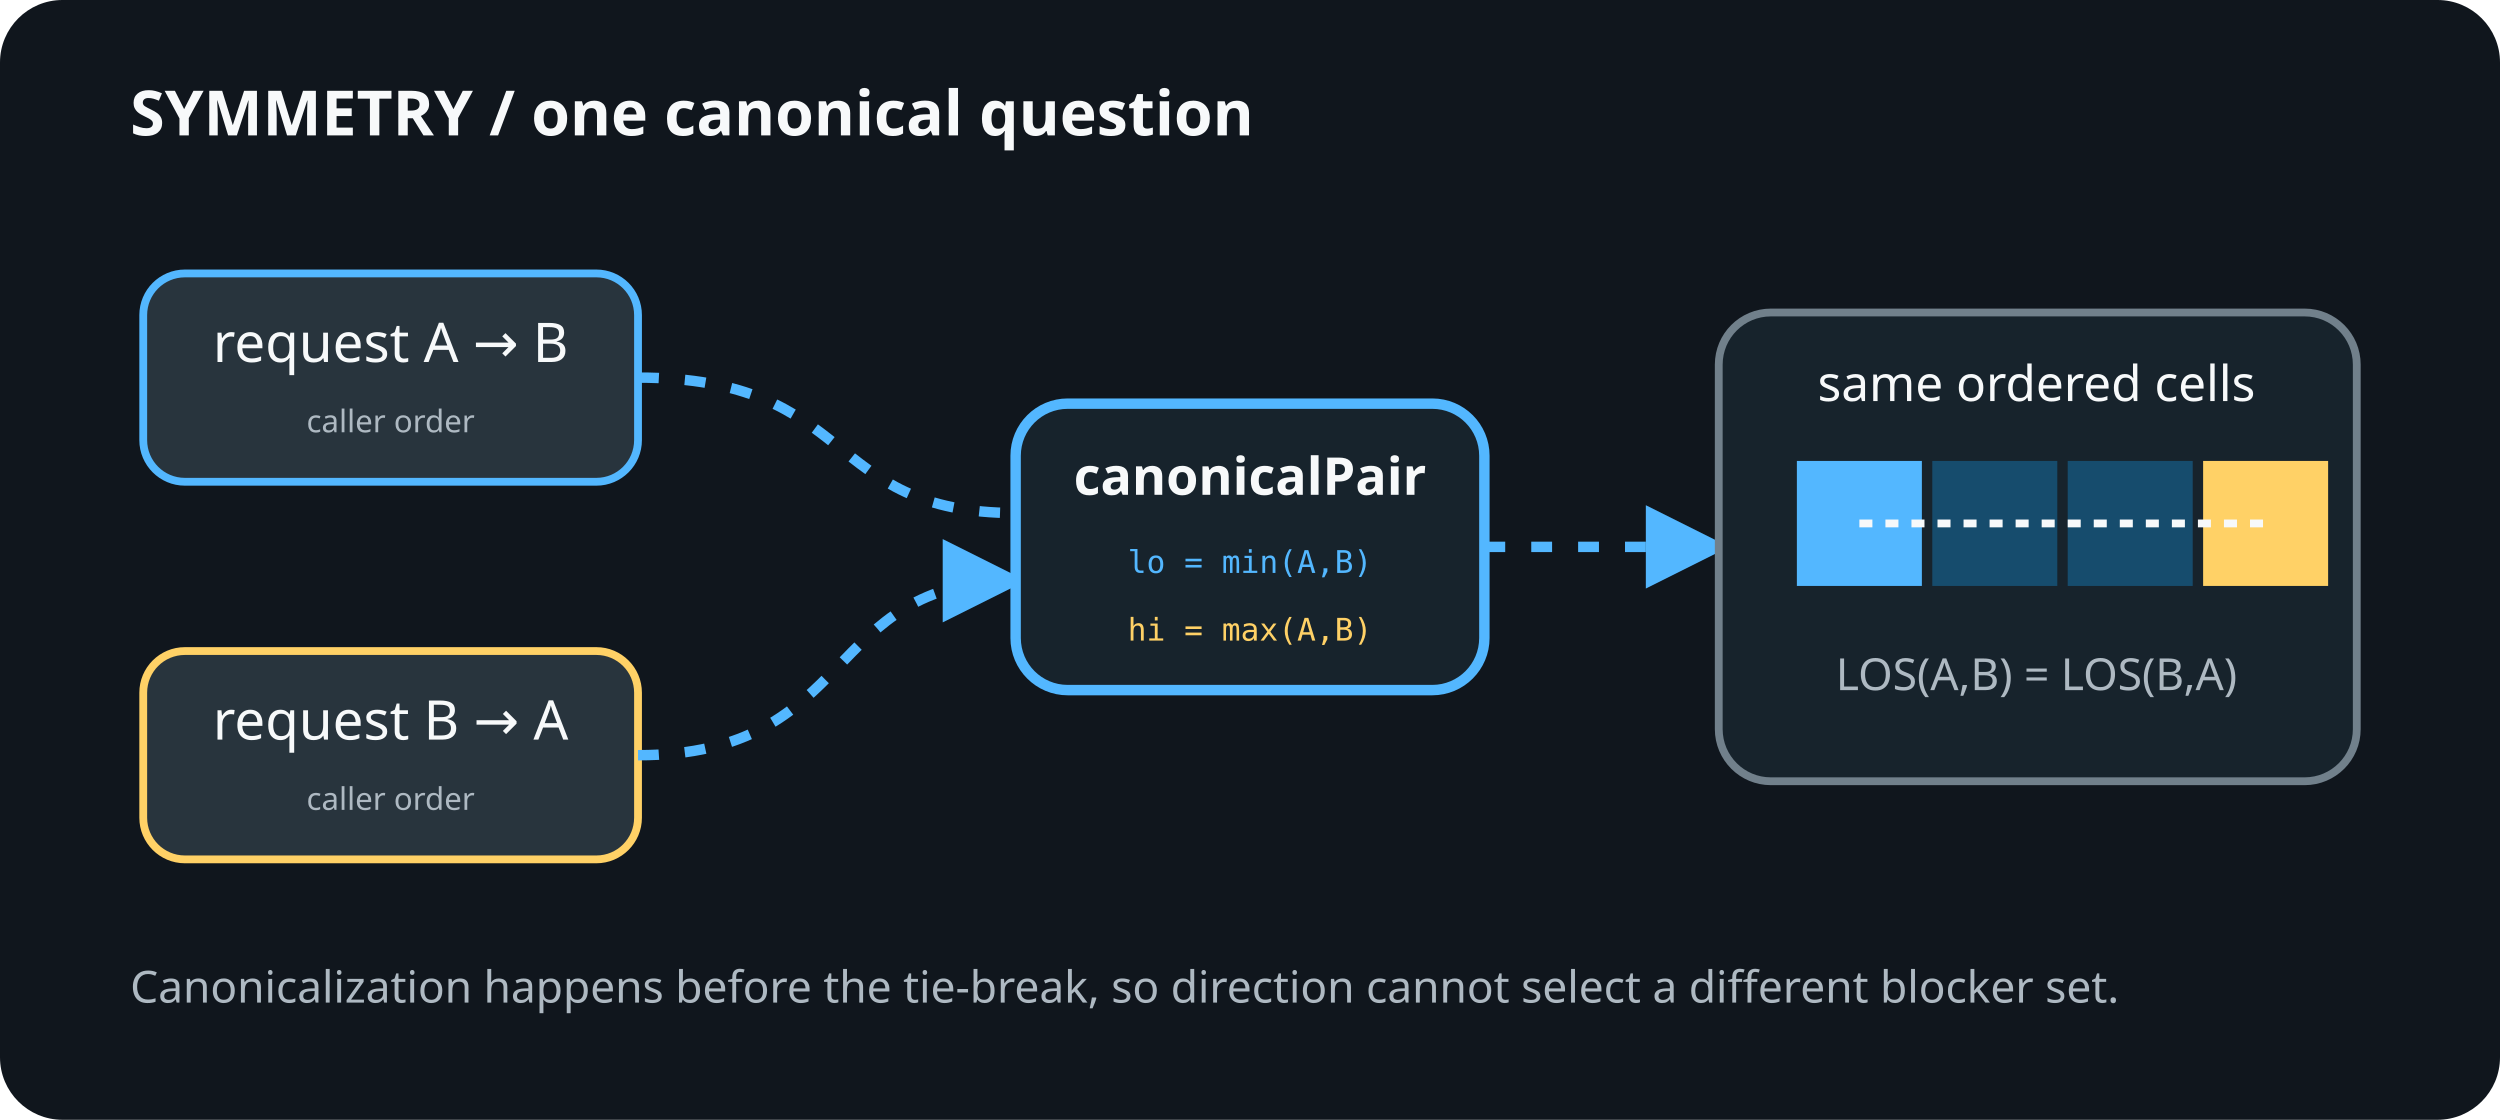
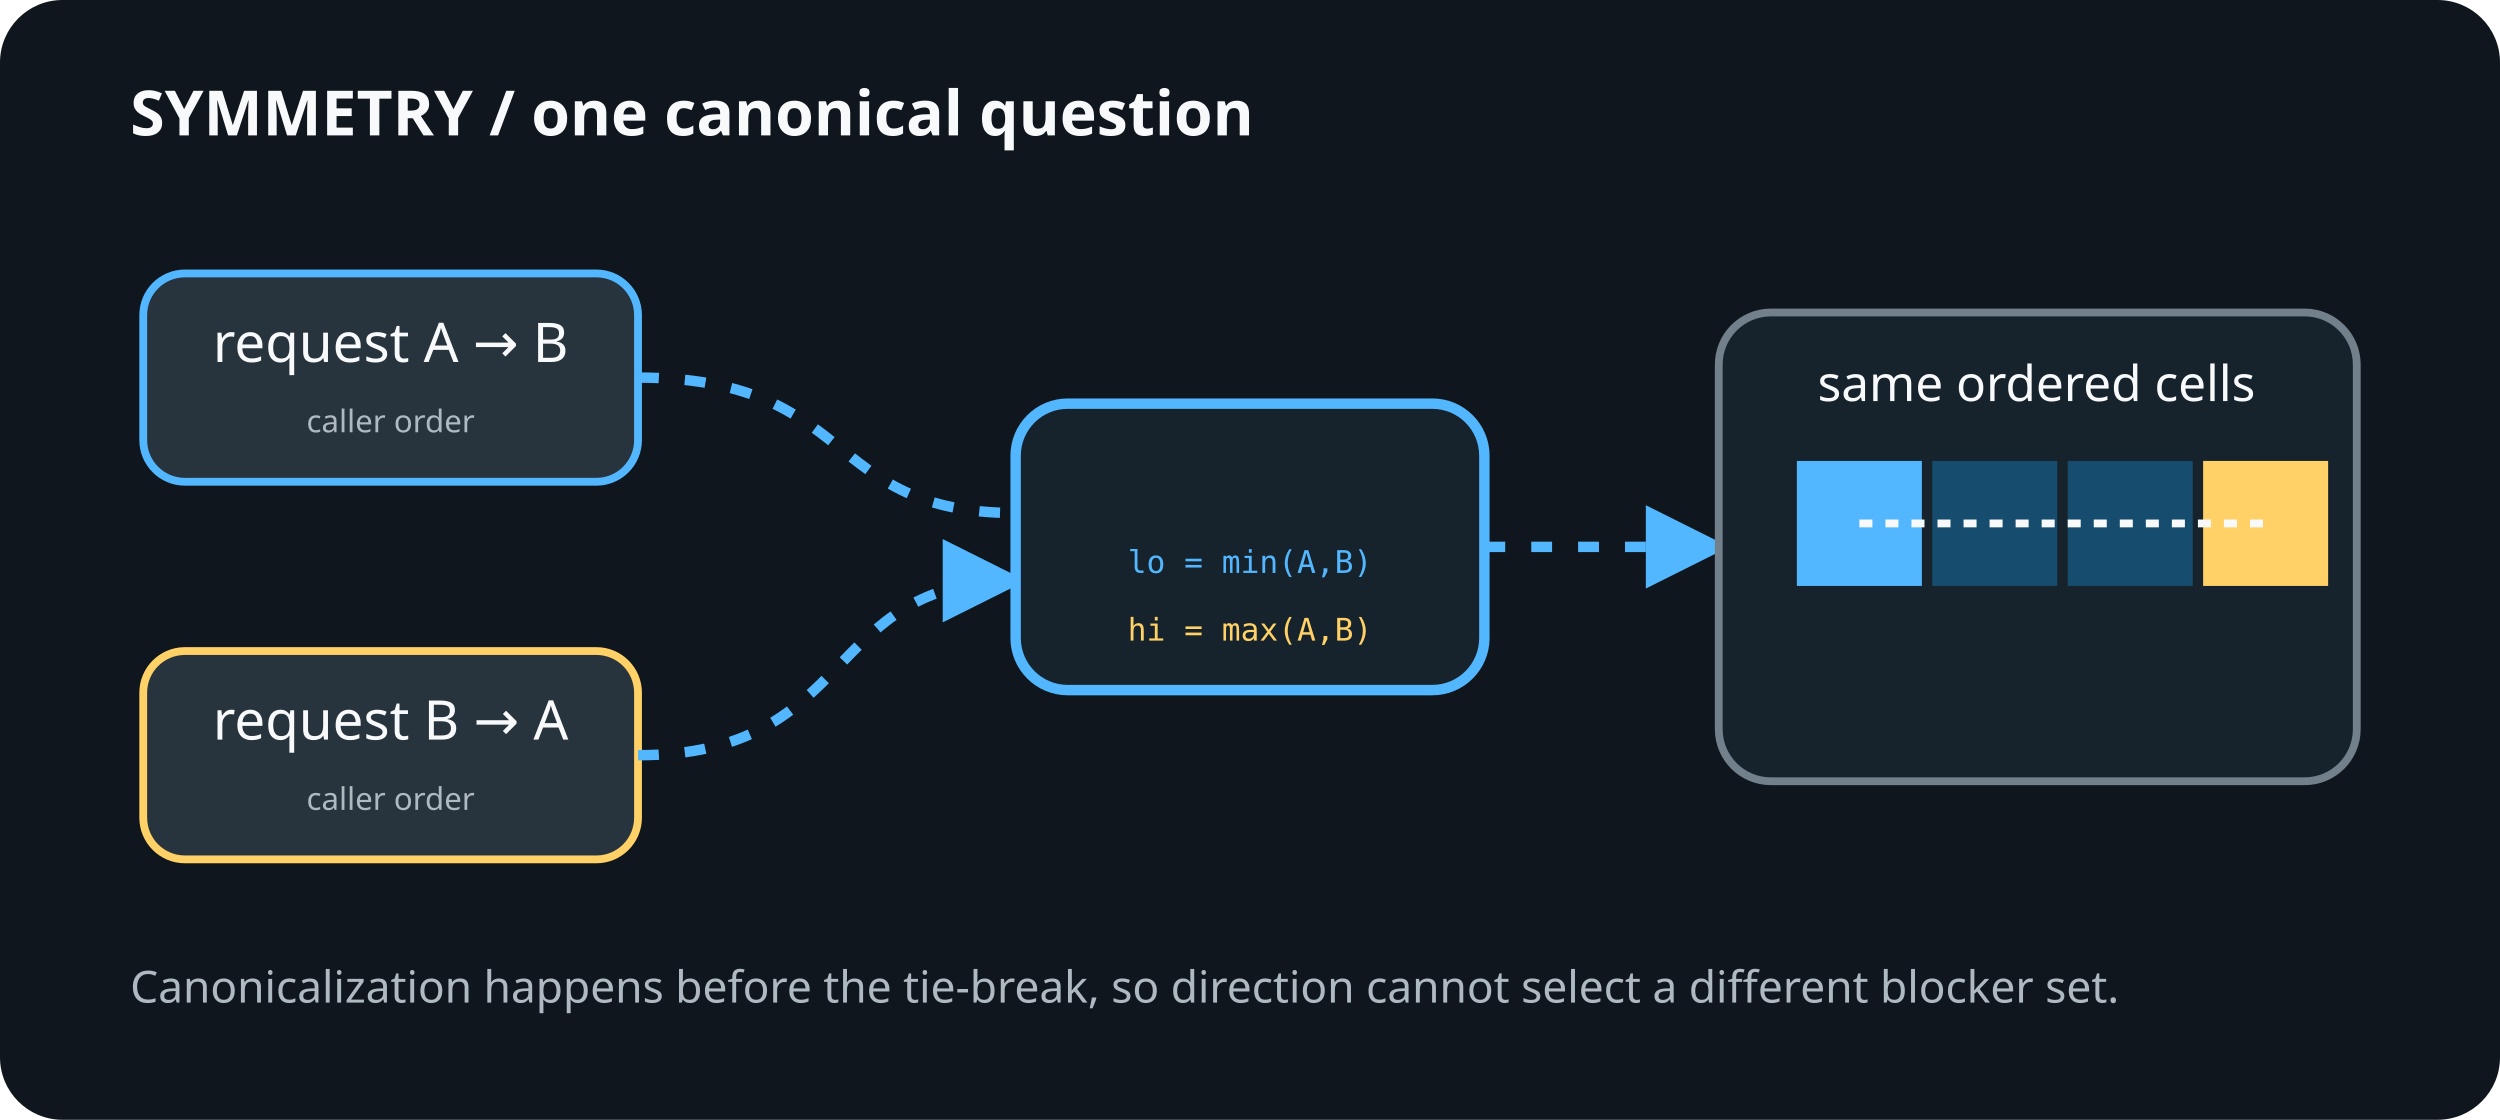
<svg xmlns="http://www.w3.org/2000/svg" viewBox="0 0 960 430" role="img" aria-labelledby="sym-title sym-desc" data-diagram="canonical-symmetry" data-effects="css-filter">
  <defs>
    <filter id="sym-glow">
      <feGaussianBlur stdDeviation="6" result="g" />
      <feMerge>
        <feMergeNode in="g" />
        <feMergeNode in="SourceGraphic" />
      </feMerge>
    </filter>
    <marker id="sym-arr" markerWidth="8" markerHeight="8" refX="7" refY="4" orient="auto">
      <path d="M0 0L8 4 0 8Z" fill="#53b7ff" />
    </marker>
    <style>.flow{stroke-dasharray:8 10;animation:symFlow 1.5s linear infinite}.gate{animation:symGate 2.6s ease-in-out infinite}@keyframes symFlow{to{stroke-dashoffset:-36}}@keyframes symGate{50%{filter:url(#sym-glow);stroke:#ffd166}}svg:target .fx{display:none}@media(prefers-reduced-motion:reduce){*{animation:none!important}}@media print{.fx{display:none}}</style>
  </defs>
  <rect width="960" height="430" rx="24" fill="#10161d" />
  <text x="50" y="52" fill="#f7f9fa" font-family="system-ui,sans-serif" font-size="24" font-weight="700">SYMMETRY / one canonical question</text>
  <g font-family="system-ui,sans-serif">
-     <rect x="55" y="105" width="190" height="80" rx="16" fill="#28343d" stroke="#53b7ff" stroke-width="3" />
+     <rect data-tooltip="forward-request" x="55" y="105" width="190" height="80" rx="16" fill="#28343d" stroke="#53b7ff" stroke-width="3" />
    <text x="150" y="139" fill="#f7f9fa" text-anchor="middle" font-size="21">request A → B</text>
    <text x="150" y="166" fill="#aeb9c2" text-anchor="middle">caller order</text>
-     <rect x="55" y="250" width="190" height="80" rx="16" fill="#28343d" stroke="#ffd166" stroke-width="3" />
+     <rect data-tooltip="reverse-request" x="55" y="250" width="190" height="80" rx="16" fill="#28343d" stroke="#ffd166" stroke-width="3" />
    <text x="150" y="284" fill="#f7f9fa" text-anchor="middle" font-size="21">request B → A</text>
    <text x="150" y="311" fill="#aeb9c2" text-anchor="middle">caller order</text>
-     <path d="M245 145C330 145 315 197 390 197M245 290C330 290 315 223 390 223" fill="none" stroke="#53b7ff" stroke-width="4" marker-end="url(#sym-arr)" class="flow fx" />
-     <rect class="gate" x="390" y="155" width="180" height="110" rx="20" fill="#17232c" stroke="#53b7ff" stroke-width="4" />
-     <text x="480" y="190" fill="#f7f9fa" text-anchor="middle" font-size="20" font-weight="700">canonicalPair</text>
+     <path data-tooltip="canonicalization-flow" d="M245 145C330 145 315 197 390 197M245 290C330 290 315 223 390 223" fill="none" stroke="#53b7ff" stroke-width="4" marker-end="url(#sym-arr)" class="flow fx" />
+     <rect data-tooltip="canonical-pair" class="gate" x="390" y="155" width="180" height="110" rx="20" fill="#17232c" stroke="#53b7ff" stroke-width="4" />
+     <text data-tooltip="canonical-low" x="480" y="190" fill="#f7f9fa" text-anchor="middle" font-size="20" font-weight="700" />
    <text x="480" y="220" fill="#53b7ff" text-anchor="middle" font-family="ui-monospace,monospace">lo = min(A,B)</text>
    <text x="480" y="246" fill="#ffd166" text-anchor="middle" font-family="ui-monospace,monospace">hi = max(A,B)</text>
-     <path d="M570 210H660" stroke="#53b7ff" stroke-width="4" marker-end="url(#sym-arr)" class="flow fx" />
-     <rect x="660" y="120" width="245" height="180" rx="20" fill="#17232c" stroke="#71808b" stroke-width="3" />
+     <path data-tooltip="ordered-traversal" d="M570 210H660" stroke="#53b7ff" stroke-width="4" marker-end="url(#sym-arr)" class="flow fx" />
+     <rect data-tooltip="symmetric-output" x="660" y="120" width="245" height="180" rx="20" fill="#17232c" stroke="#71808b" stroke-width="3" />
    <text x="782" y="154" fill="#f7f9fa" text-anchor="middle" font-size="19">same ordered cells</text>
-     <g transform="translate(690 177)">
+     <g data-tooltip="ordered-cells" transform="translate(690 177)">
      <rect width="48" height="48" fill="#53b7ff" />
      <rect x="52" width="48" height="48" fill="#164c6d" />
      <rect x="104" width="48" height="48" fill="#164c6d" />
      <rect x="156" width="48" height="48" fill="#ffd166" />
      <path d="M24 24H180" stroke="#f7f9fa" stroke-width="3" stroke-dasharray="5 5" />
    </g>
-     <text x="782" y="265" fill="#aeb9c2" text-anchor="middle" font-size="17">LOS(A,B) = LOS(B,A)</text>
+     <text data-tooltip="symmetry-equation" x="782" y="265" fill="#aeb9c2" text-anchor="middle" font-size="17" />
  </g>
  <text x="50" y="385" fill="#aeb9c2" font-family="system-ui,sans-serif" font-size="17">Canonicalization happens before the tie-break, so direction cannot select a different blocker set.</text>
  <g id="effects-off" transform="translate(0 430)" />
</svg>
